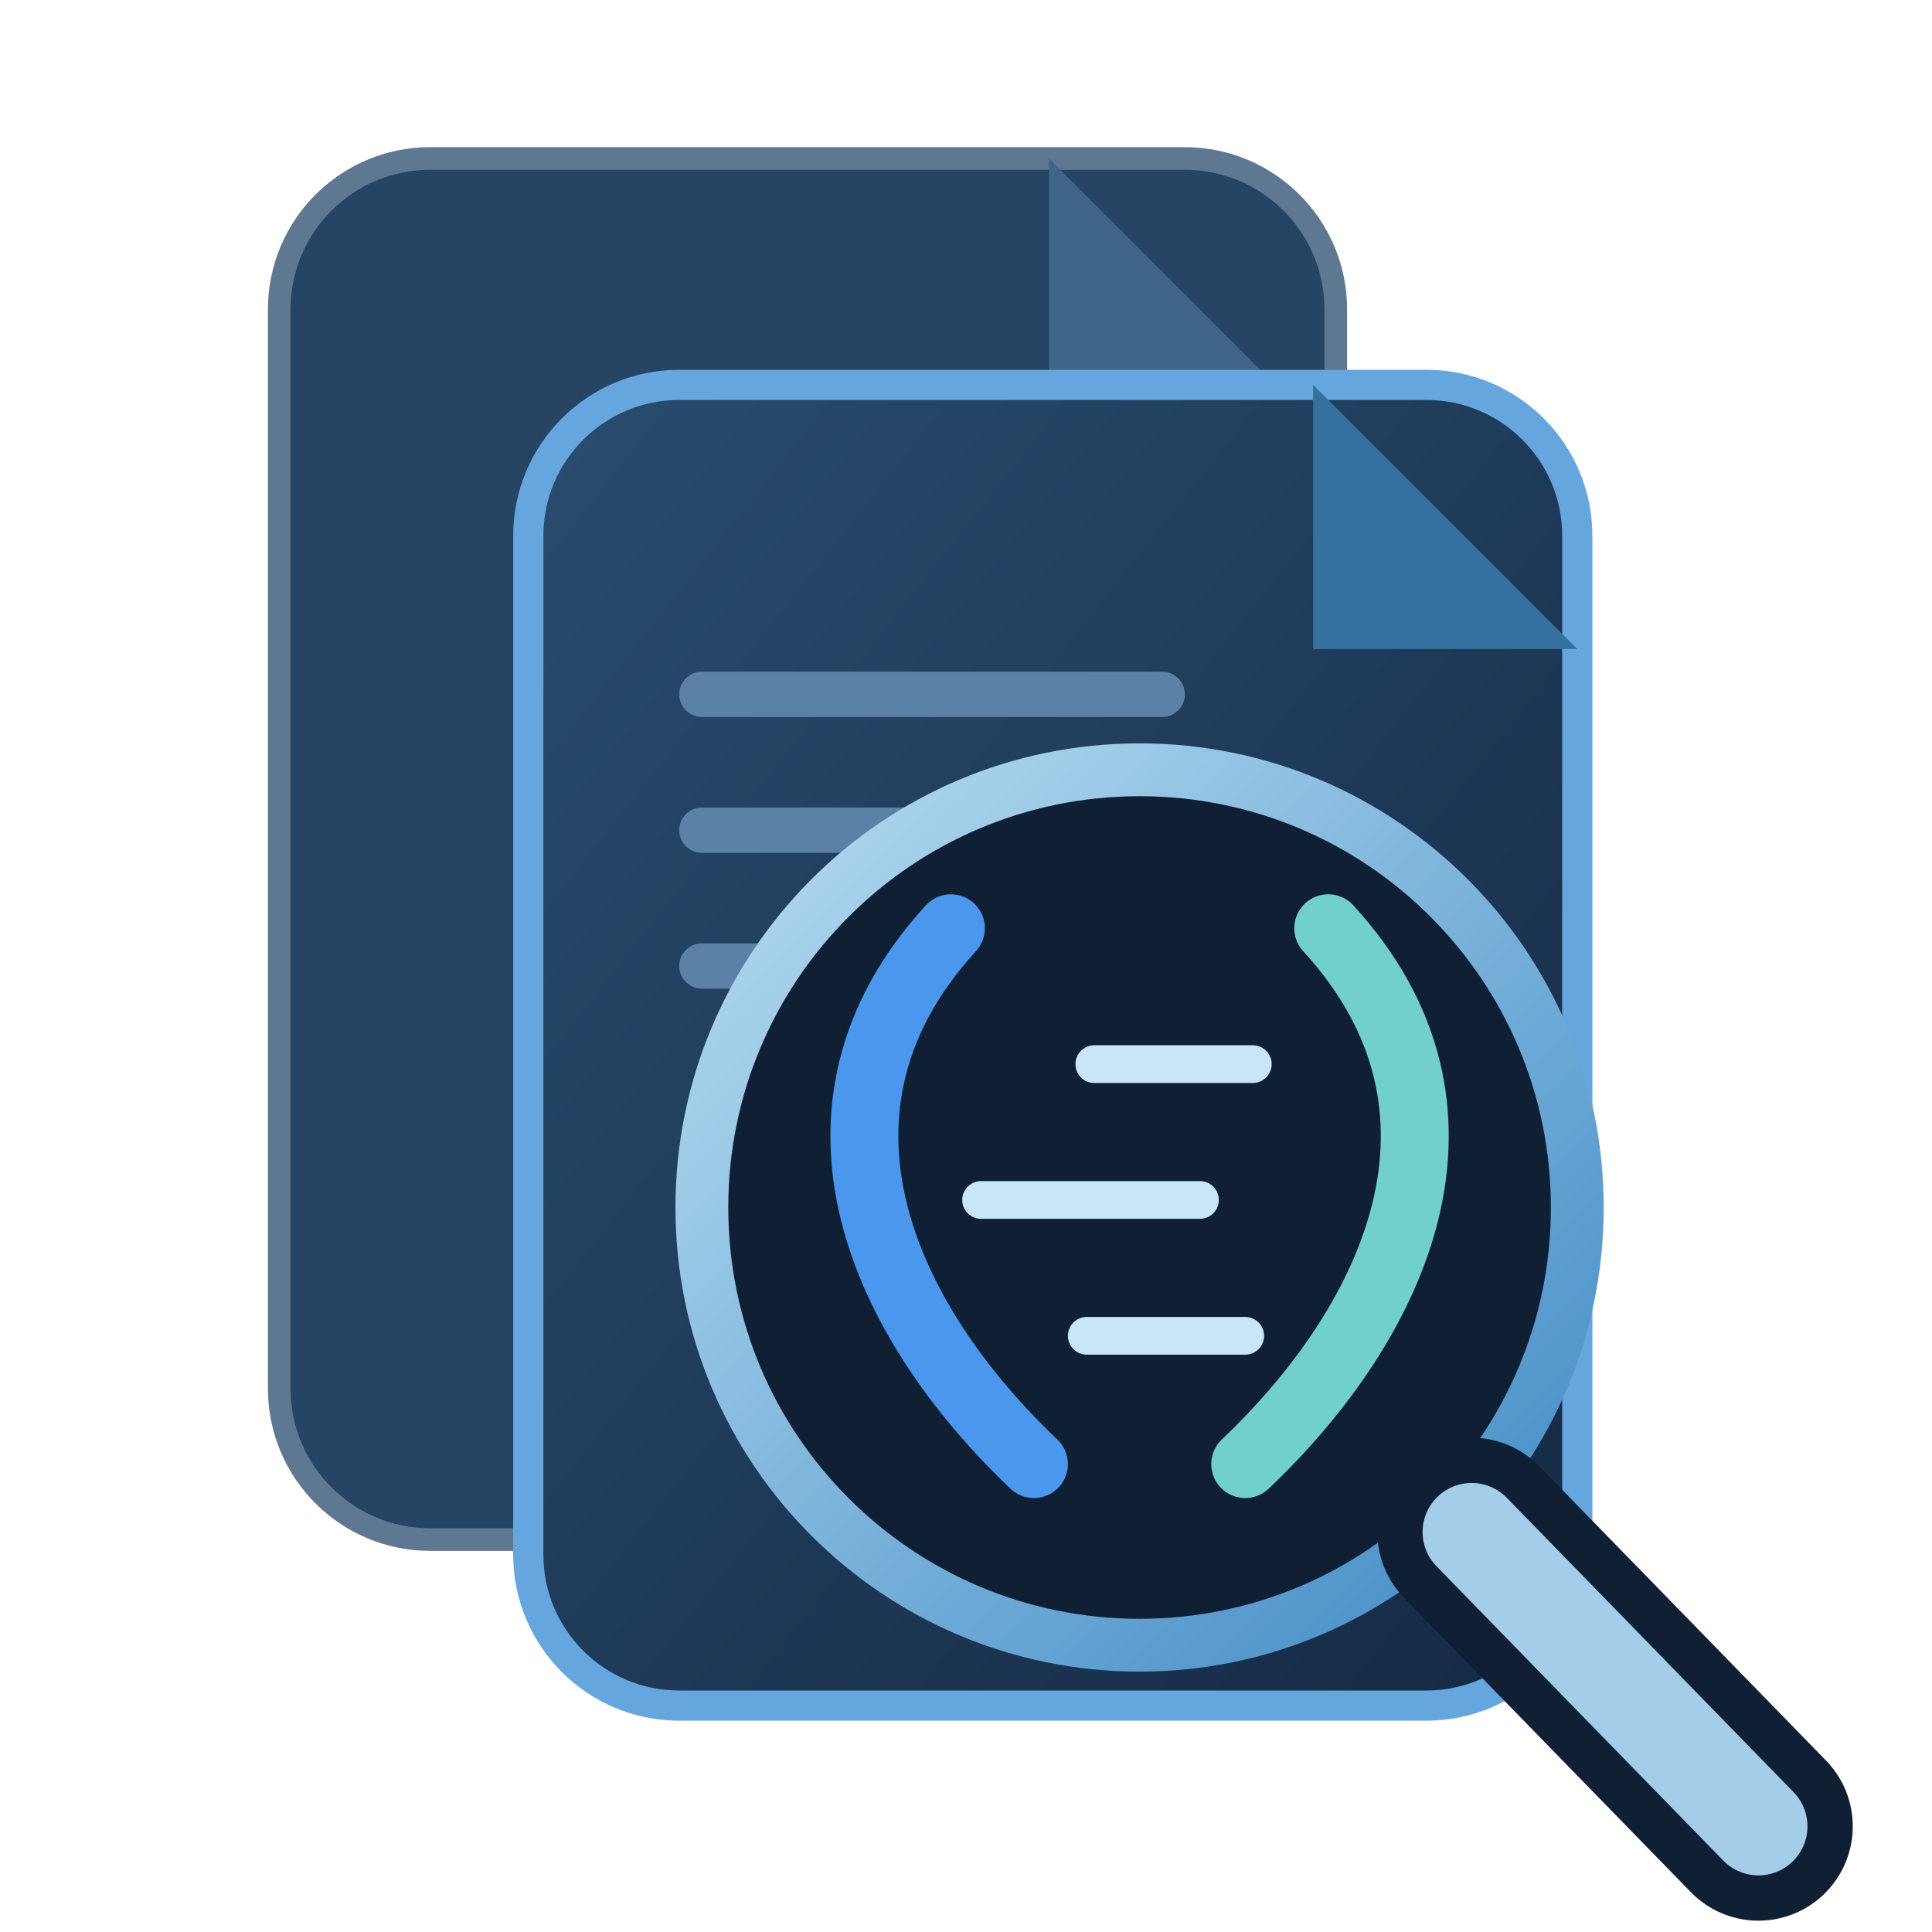
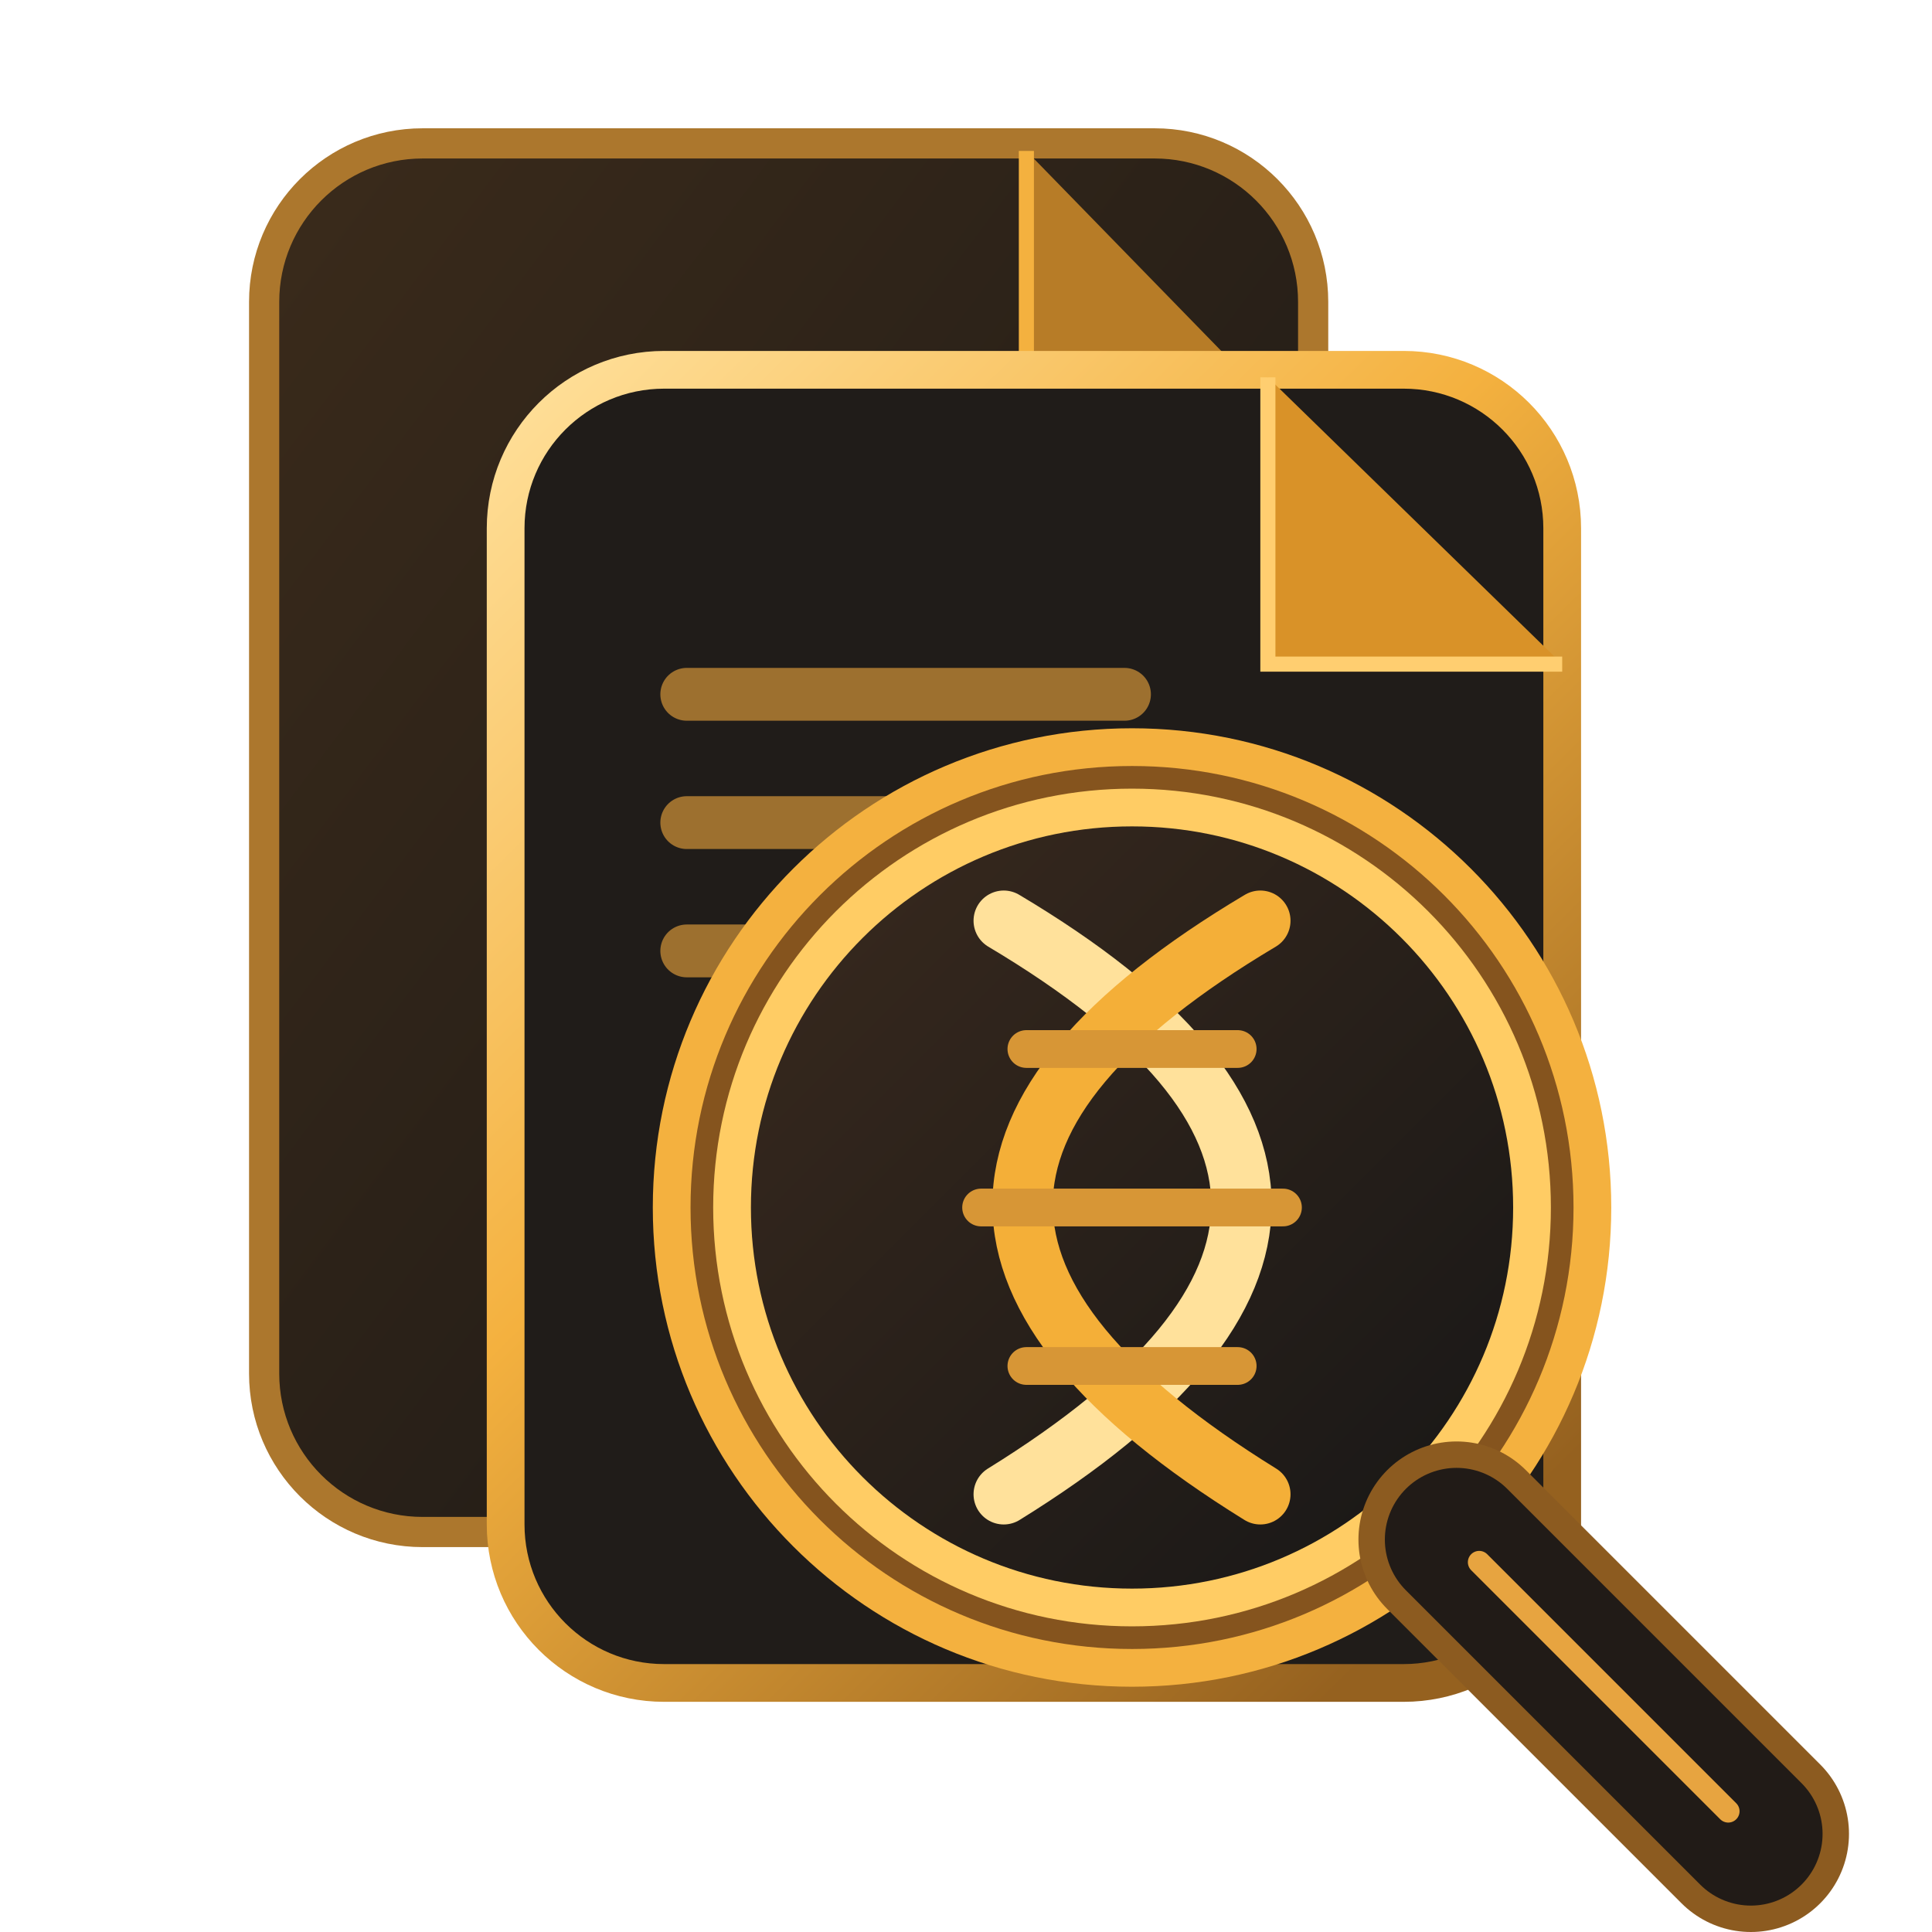
- <svg xmlns="http://www.w3.org/2000/svg" width="256" height="256" viewBox="0 0 256 256" role="img" aria-label="FileDNA icon">
+ <svg xmlns="http://www.w3.org/2000/svg" viewBox="0 0 256 256" width="256" height="256" role="img" aria-label="FileDNA icon - amber documents and DNA magnifier">
  <defs>
-     <linearGradient id="page" x1="0" y1="0" x2="1" y2="1">
-       <stop offset="0%" stop-color="#294d70" />
-       <stop offset="100%" stop-color="#142943" />
+     <linearGradient id="paper" x1="0" y1="0" x2="1" y2="1">
+       <stop stop-color="#3b2b1b" />
+       <stop offset="1" stop-color="#191715" />
+     </linearGradient>
+     <linearGradient id="amber" x1="0" y1="0" x2=".8" y2="1">
+       <stop stop-color="#ffe09b" />
+       <stop offset=".45" stop-color="#f4b13f" />
+       <stop offset="1" stop-color="#95611f" />
    </linearGradient>
    <linearGradient id="lens" x1="0" y1="0" x2="1" y2="1">
-       <stop offset="0%" stop-color="#b8ddf1" />
-       <stop offset="100%" stop-color="#408ac5" />
+       <stop stop-color="#3a2a1e" />
+       <stop offset="1" stop-color="#161616" />
    </linearGradient>
  </defs>
-   <rect x="37" y="21" width="140" height="183" rx="20" fill="#264464" stroke="#5f7892" stroke-width="3" />
-   <path d="M139 21v38h38" fill="#3e6587" />
-   <rect x="70" y="51" width="139" height="175" rx="20" fill="url(#page)" stroke="#65a6de" stroke-width="4" />
-   <path d="M174 51v35h35" fill="#34719e" />
-   <g stroke="#5b81a5" stroke-linecap="round" stroke-width="6">
-     <path d="M93 92h61M93 110h81M93 128h61" />
+   <rect x="35" y="19" width="139" height="184" rx="21" fill="url(#paper)" stroke="#ac772d" stroke-width="4" />
+   <path d="M136 20v39h38" fill="#b77c27" stroke="#f4b13f" stroke-width="2" />
+   <rect x="67" y="49" width="140" height="174" rx="21" fill="#201c19" stroke="url(#amber)" stroke-width="5" />
+   <path d="M168 50v38h39" fill="#d99228" stroke="#ffce70" stroke-width="2" />
+   <g stroke="#9d702f" stroke-width="7" stroke-linecap="round">
+     <path d="M91 92h58M91 109h82M91 126h58" />
  </g>
-   <circle cx="151" cy="160" r="58" fill="#102034" stroke="url(#lens)" stroke-width="7" />
-   <path d="M126 123c-22 24-9 52 11 71" fill="none" stroke="#4b97ed" stroke-linecap="round" stroke-width="9" />
-   <path d="M176 123c22 24 9 52-11 71" fill="none" stroke="#72d0cc" stroke-linecap="round" stroke-width="9" />
-   <g stroke="#c9e6f6" stroke-width="5" stroke-linecap="round">
-     <path d="M145 141h21M130 159h29M144 177h21" />
+   <circle cx="150" cy="160" r="61" fill="#85541e" stroke="#f4b13f" stroke-width="5" />
+   <circle cx="150" cy="160" r="53" fill="url(#lens)" stroke="#ffcc64" stroke-width="5" />
+   <g fill="none" stroke-width="8" stroke-linecap="round">
+     <path d="M133 122C175 147 175 172 133 198" stroke="#ffe19b" />
+     <path d="M167 122C125 147 125 172 167 198" stroke="#f4af38" />
  </g>
-   <path d="M195 203l38 39" stroke="#102034" stroke-width="25" stroke-linecap="round" />
-   <path d="M195 203l38 39" stroke="#a4cde9" stroke-width="13" stroke-linecap="round" />
+   <g stroke="#d79636" stroke-width="5" stroke-linecap="round">
+     <path d="M136 139h28M130 160h40M136 181h28" />
+   </g>
+   <path d="M193 204l39 39" stroke="#8c5b20" stroke-width="26" stroke-linecap="round" />
+   <path d="M193 204l39 39" stroke="#211b17" stroke-width="19" stroke-linecap="round" />
+   <path d="M196 207l33 33" stroke="#e7a440" stroke-width="3" stroke-linecap="round" />
</svg>
